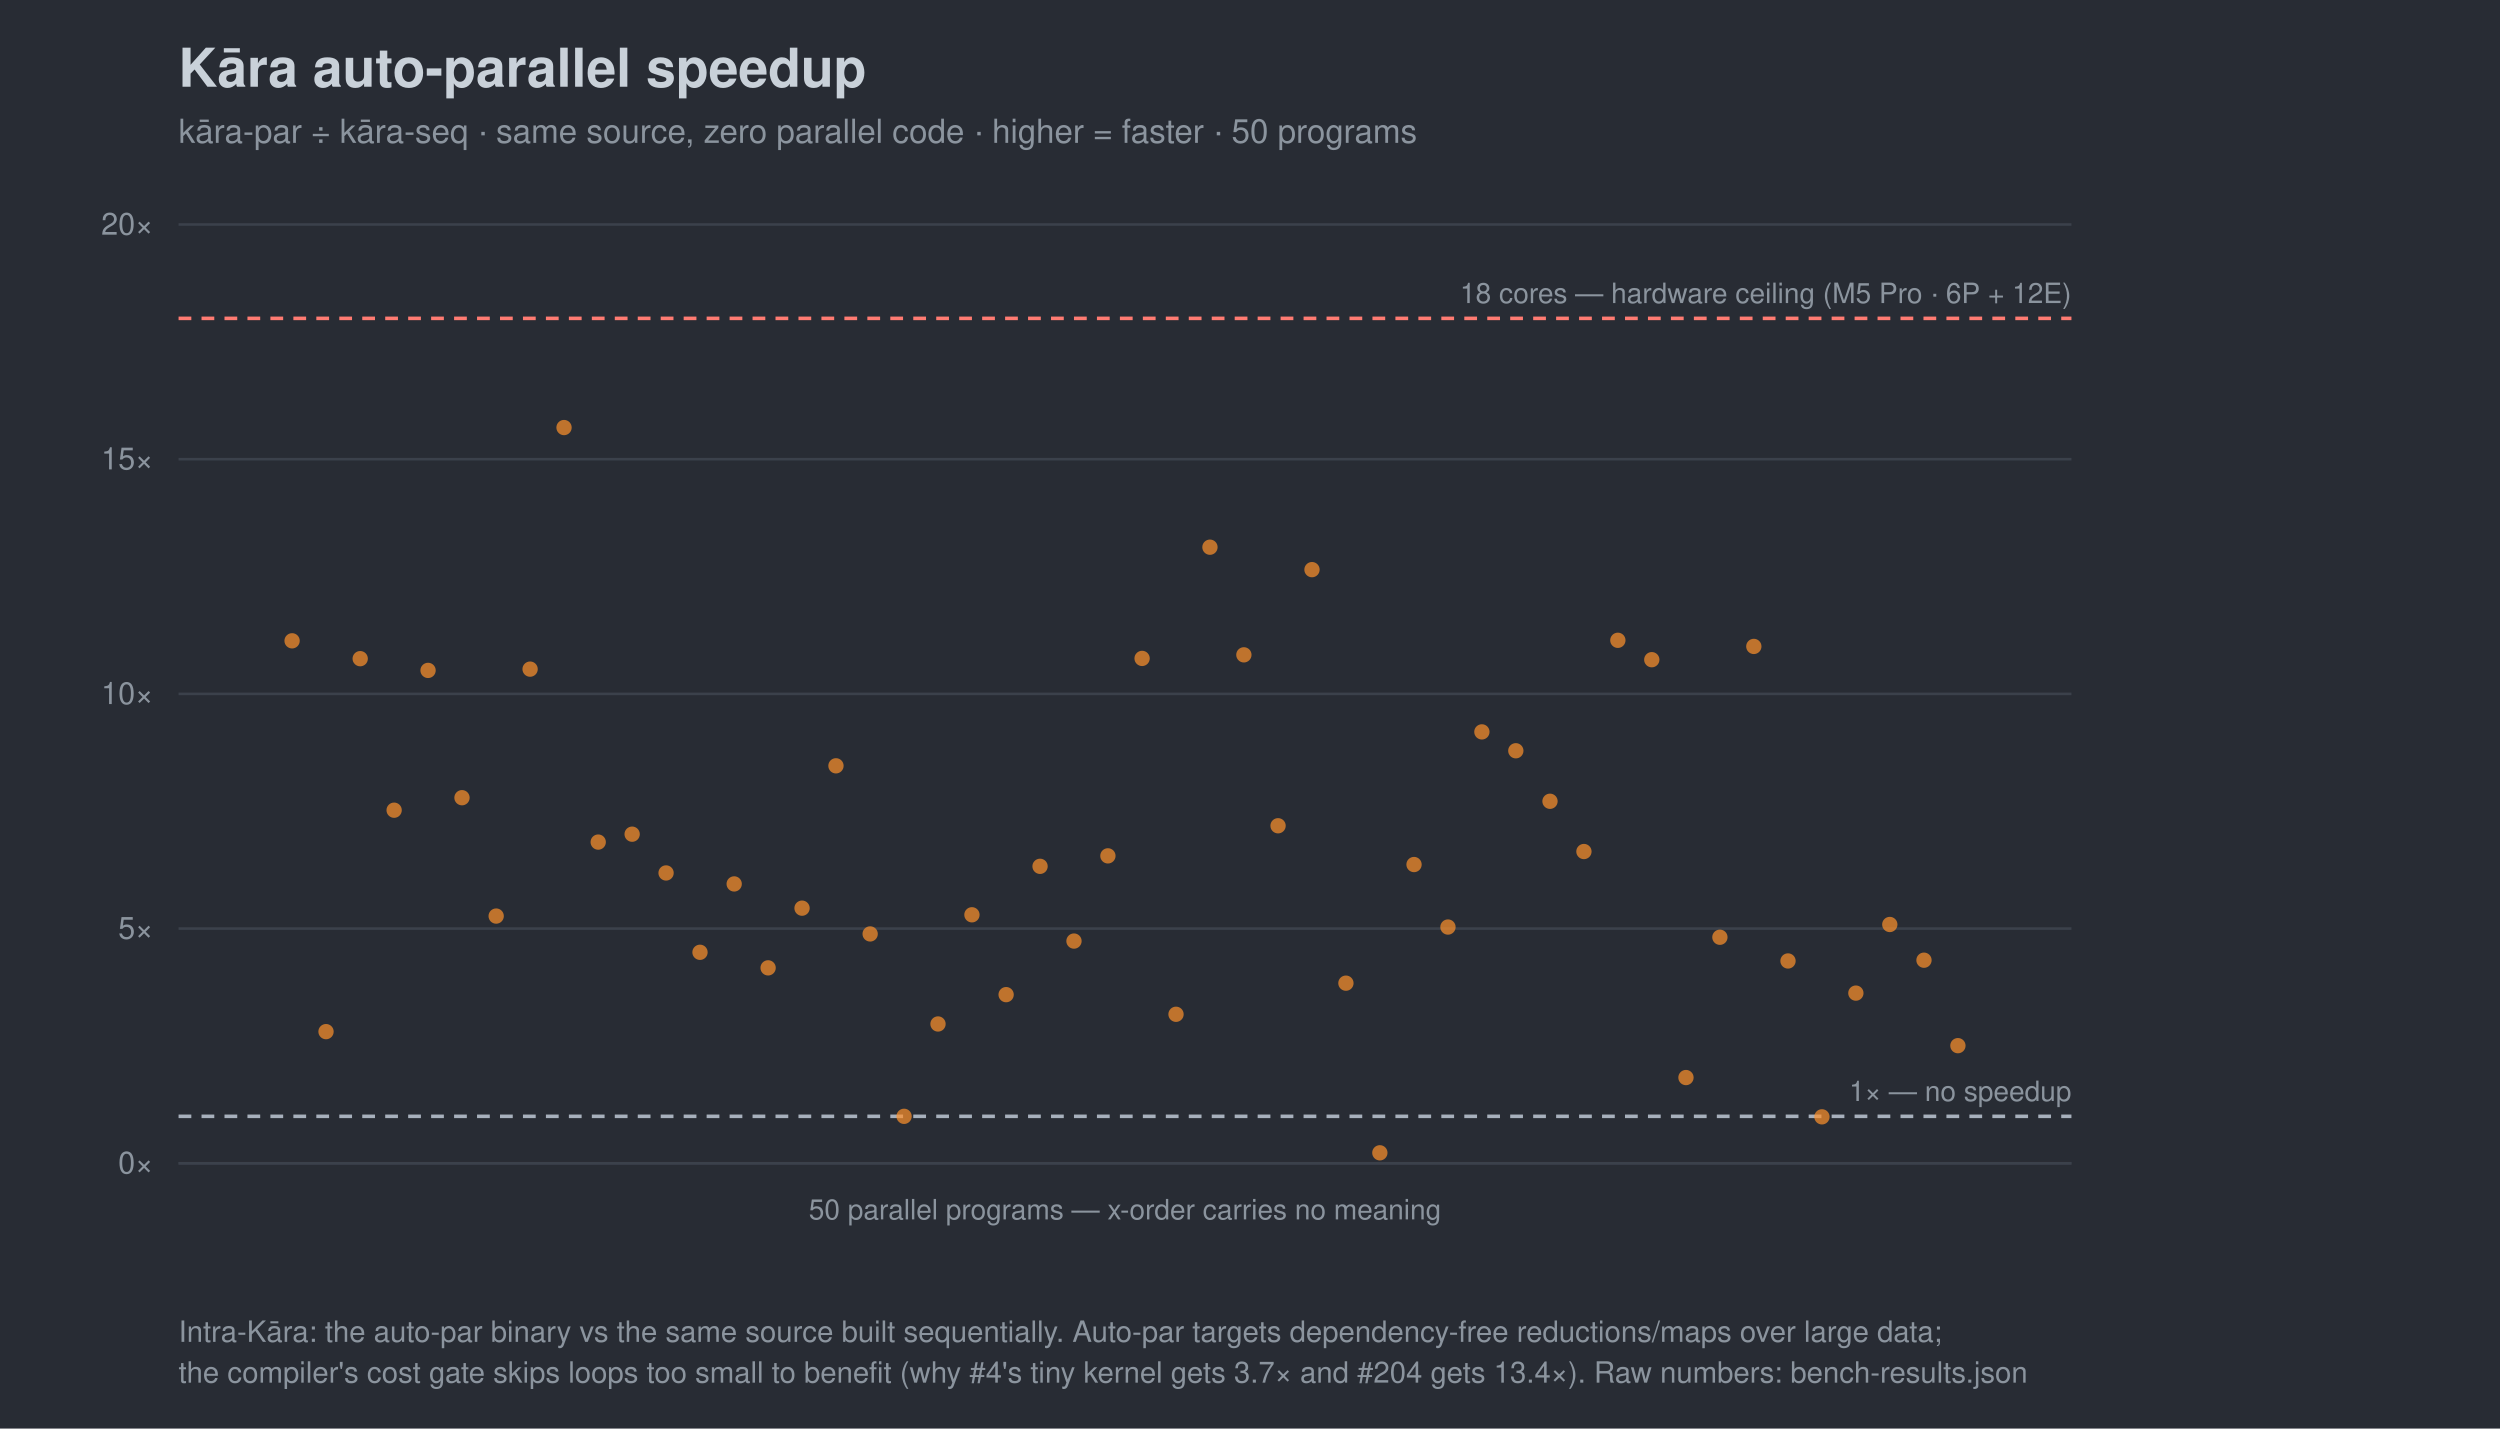
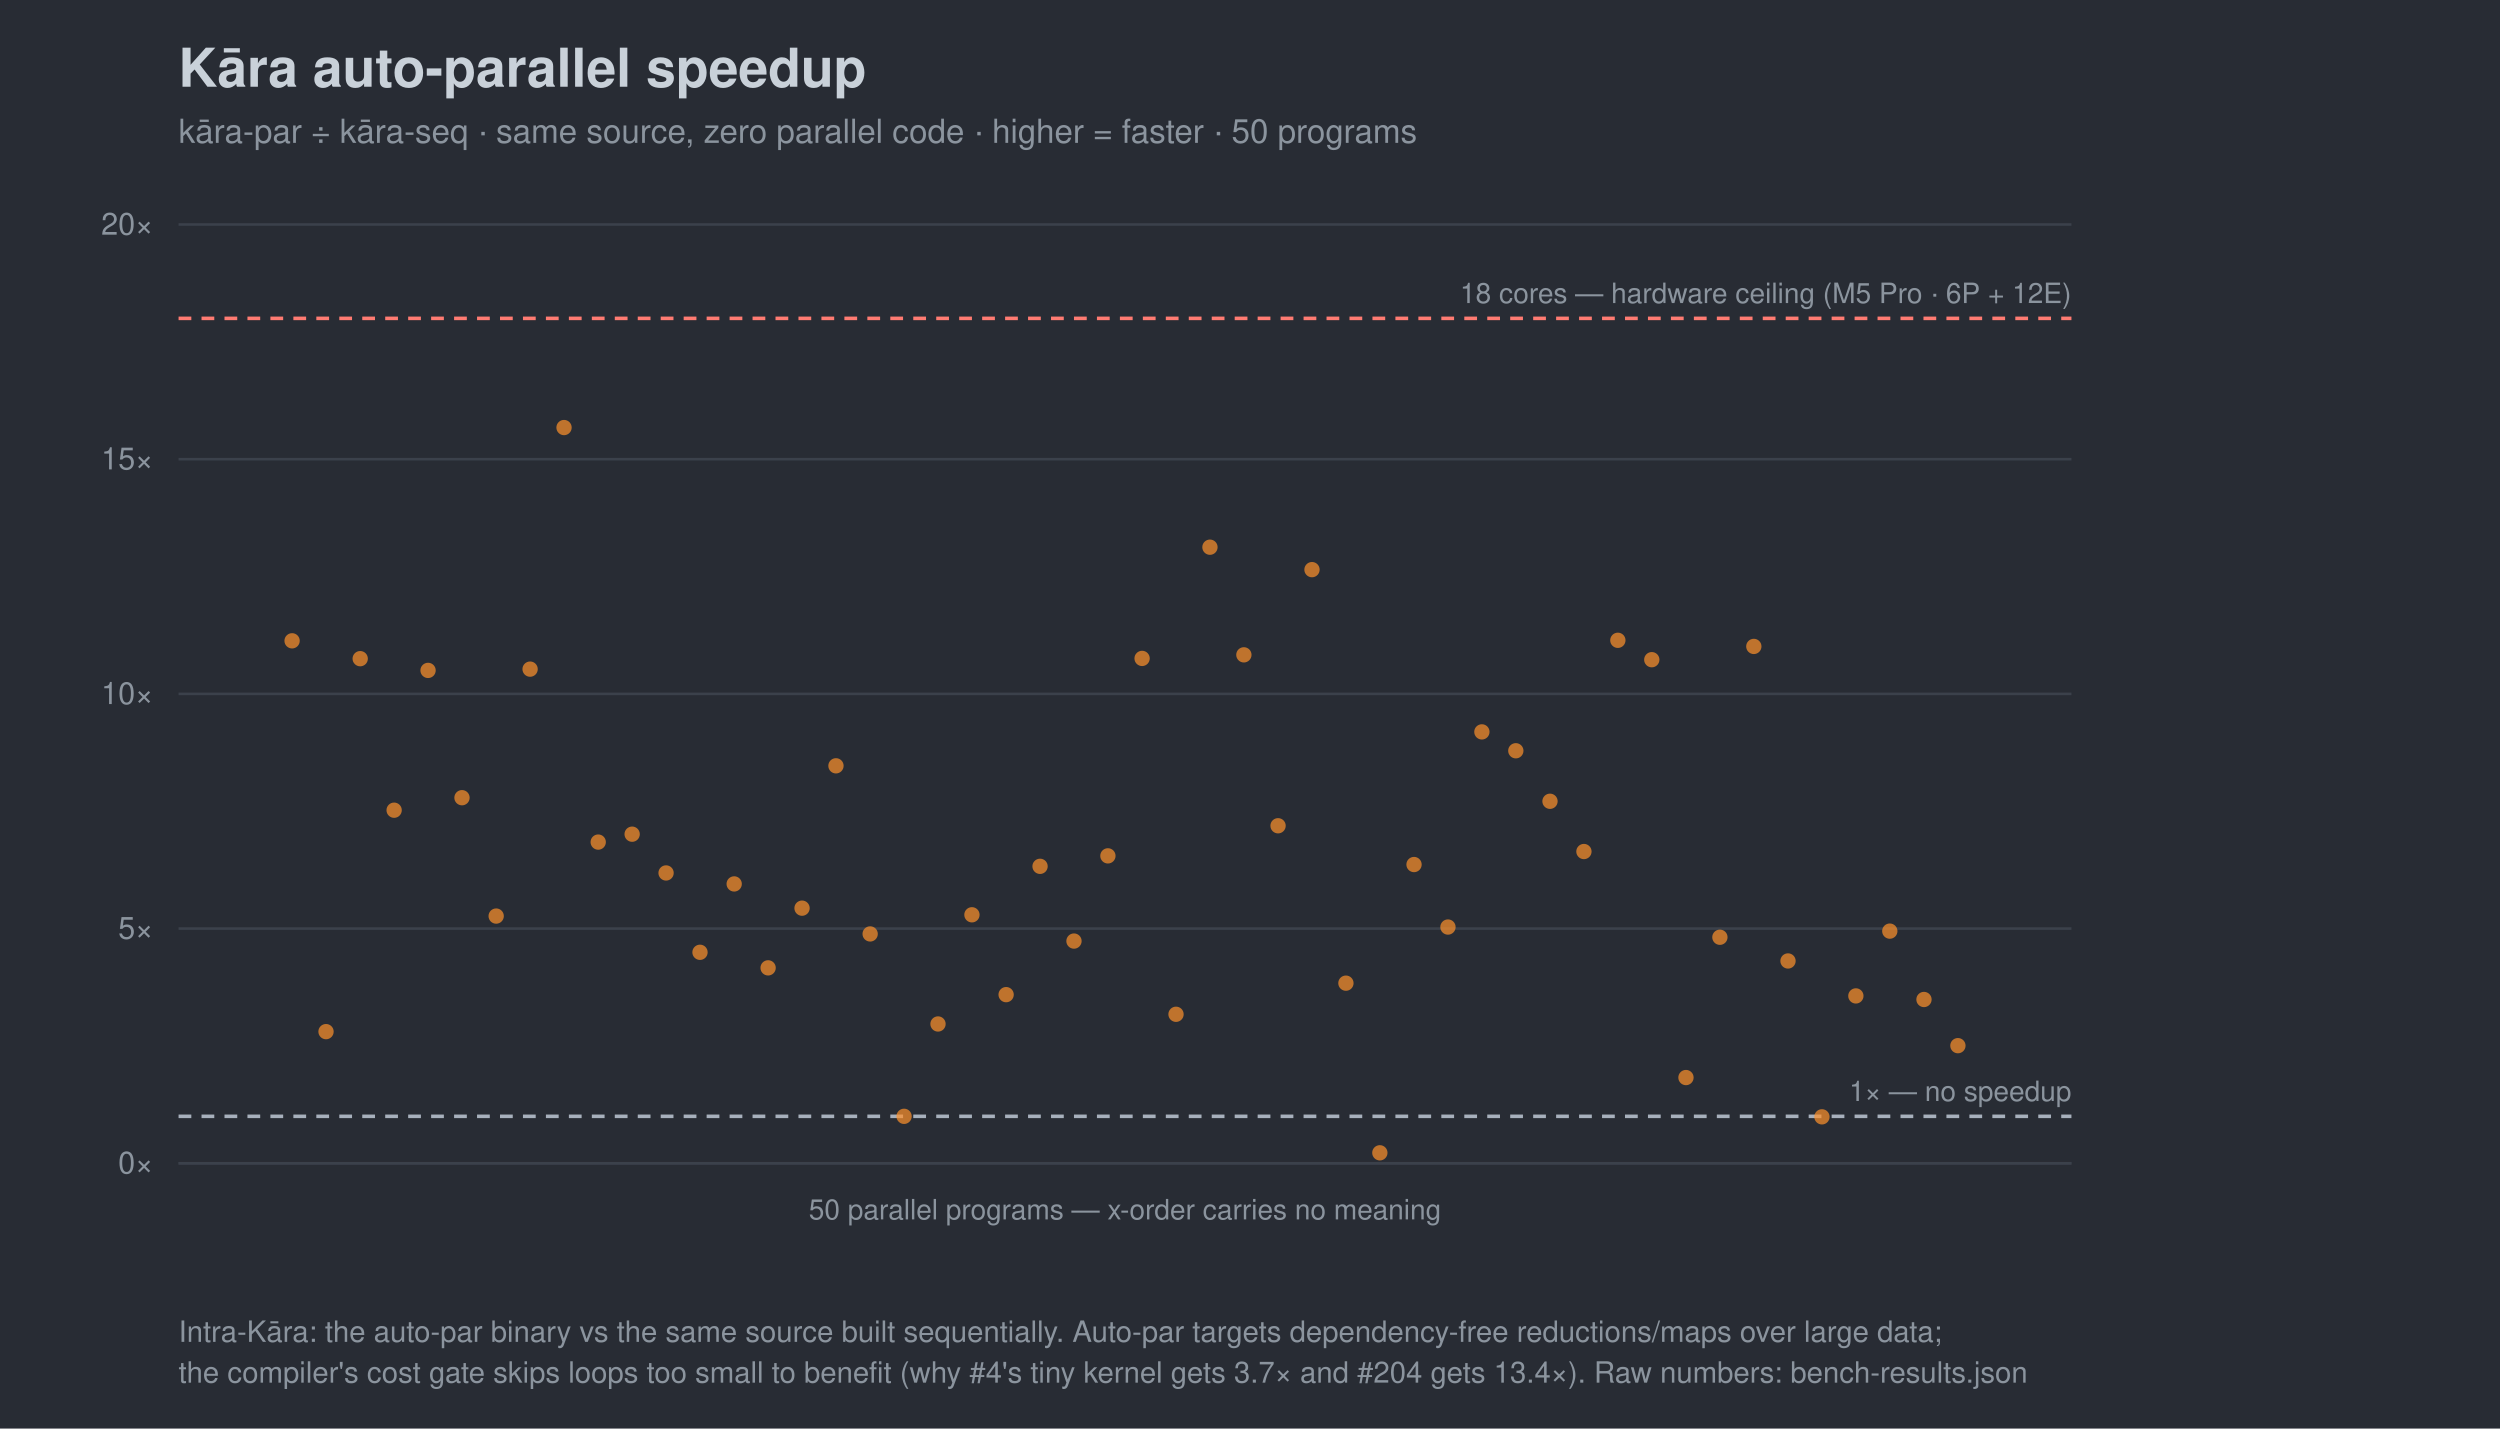
<svg xmlns="http://www.w3.org/2000/svg" width="980" height="560" viewBox="0 0 980 560" font-family="-apple-system,Segoe UI,Helvetica,Arial,sans-serif">
  <rect width="980" height="560" fill="#282c34" />
  <text x="70" y="34" font-size="21" font-weight="700" fill="#c9d1d9">Kāra auto-parallel speedup</text>
  <text x="70" y="56" font-size="13" fill="#8b949e">kāra-par ÷ kāra-seq · same source, zero parallel code · higher = faster · 50 programs</text>
  <line x1="70" y1="456.0" x2="812" y2="456.0" stroke="#3b414b" />
  <text x="60" y="460.0" font-size="12" text-anchor="end" fill="#8b949e">0×</text>
  <line x1="70" y1="364.0" x2="812" y2="364.0" stroke="#3b414b" />
  <text x="60" y="368.0" font-size="12" text-anchor="end" fill="#8b949e">5×</text>
  <line x1="70" y1="272.0" x2="812" y2="272.0" stroke="#3b414b" />
  <text x="60" y="276.0" font-size="12" text-anchor="end" fill="#8b949e">10×</text>
  <line x1="70" y1="180.0" x2="812" y2="180.0" stroke="#3b414b" />
  <text x="60" y="184.0" font-size="12" text-anchor="end" fill="#8b949e">15×</text>
  <line x1="70" y1="88.0" x2="812" y2="88.0" stroke="#3b414b" />
  <text x="60" y="92.0" font-size="12" text-anchor="end" fill="#8b949e">20×</text>
  <line x1="70" y1="437.6" x2="812" y2="437.6" stroke="#a7b0bc" stroke-width="1.4" stroke-dasharray="5 4" />
  <text x="812" y="431.6" font-size="11" text-anchor="end" fill="#8b949e">1× — no speedup</text>
  <line x1="70" y1="124.8" x2="812" y2="124.8" stroke="#ff7b72" stroke-width="1.4" stroke-dasharray="5 4" />
  <text x="812" y="118.8" font-size="11" text-anchor="end" fill="#8b949e">18 cores — hardware ceiling (M5 Pro · 6P + 12E)</text>
  <line x1="70" y1="456" x2="812" y2="456" stroke="#3b414b" />
  <text x="441.0" y="478" font-size="11" text-anchor="middle" fill="#8b949e">50 parallel programs — x-order carries no meaning</text>
  <circle cx="114.5" cy="251.2" r="3.0" fill="#ff922b" opacity="0.7" />
  <circle cx="127.8" cy="404.4" r="3.0" fill="#ff922b" opacity="0.7" />
  <circle cx="141.2" cy="258.2" r="3.0" fill="#ff922b" opacity="0.7" />
  <circle cx="154.5" cy="317.6" r="3.0" fill="#ff922b" opacity="0.7" />
  <circle cx="167.8" cy="262.8" r="3.0" fill="#ff922b" opacity="0.7" />
  <circle cx="181.1" cy="312.7" r="3.0" fill="#ff922b" opacity="0.7" />
  <circle cx="194.5" cy="359.1" r="3.0" fill="#ff922b" opacity="0.7" />
  <circle cx="207.8" cy="262.3" r="3.0" fill="#ff922b" opacity="0.7" />
  <circle cx="221.1" cy="167.6" r="3.0" fill="#ff922b" opacity="0.7" />
  <circle cx="234.5" cy="330.1" r="3.0" fill="#ff922b" opacity="0.7" />
  <circle cx="247.8" cy="327.0" r="3.0" fill="#ff922b" opacity="0.7" />
  <circle cx="261.1" cy="342.2" r="3.0" fill="#ff922b" opacity="0.7" />
  <circle cx="274.4" cy="373.3" r="3.0" fill="#ff922b" opacity="0.7" />
  <circle cx="287.8" cy="346.5" r="3.0" fill="#ff922b" opacity="0.7" />
  <circle cx="301.1" cy="379.4" r="3.0" fill="#ff922b" opacity="0.7" />
  <circle cx="314.4" cy="356.0" r="3.0" fill="#ff922b" opacity="0.7" />
  <circle cx="327.7" cy="300.2" r="3.0" fill="#ff922b" opacity="0.7" />
  <circle cx="341.1" cy="366.1" r="3.0" fill="#ff922b" opacity="0.7" />
  <circle cx="354.4" cy="437.6" r="3.0" fill="#ff922b" opacity="0.7" />
  <circle cx="367.7" cy="401.4" r="3.0" fill="#ff922b" opacity="0.7" />
  <circle cx="381.0" cy="358.6" r="3.0" fill="#ff922b" opacity="0.7" />
  <circle cx="394.4" cy="389.9" r="3.0" fill="#ff922b" opacity="0.7" />
  <circle cx="407.7" cy="339.6" r="3.0" fill="#ff922b" opacity="0.7" />
  <circle cx="421.0" cy="368.9" r="3.0" fill="#ff922b" opacity="0.7" />
  <circle cx="434.3" cy="335.5" r="3.0" fill="#ff922b" opacity="0.7" />
  <circle cx="447.7" cy="258.1" r="3.0" fill="#ff922b" opacity="0.7" />
  <circle cx="461.0" cy="397.6" r="3.0" fill="#ff922b" opacity="0.7" />
  <circle cx="474.3" cy="214.5" r="3.0" fill="#ff922b" opacity="0.7" />
  <circle cx="487.6" cy="256.7" r="3.0" fill="#ff922b" opacity="0.7" />
  <circle cx="501.0" cy="323.7" r="3.0" fill="#ff922b" opacity="0.7" />
  <circle cx="514.3" cy="223.3" r="3.0" fill="#ff922b" opacity="0.7" />
  <circle cx="527.6" cy="385.4" r="3.0" fill="#ff922b" opacity="0.7" />
  <circle cx="540.9" cy="451.9" r="3.0" fill="#ff922b" opacity="0.7" />
  <circle cx="554.3" cy="338.9" r="3.0" fill="#ff922b" opacity="0.7" />
  <circle cx="567.6" cy="363.4" r="3.0" fill="#ff922b" opacity="0.7" />
  <circle cx="580.9" cy="286.9" r="3.0" fill="#ff922b" opacity="0.7" />
  <circle cx="594.2" cy="294.3" r="3.0" fill="#ff922b" opacity="0.7" />
  <circle cx="607.6" cy="314.1" r="3.0" fill="#ff922b" opacity="0.7" />
  <circle cx="620.9" cy="333.8" r="3.0" fill="#ff922b" opacity="0.7" />
  <circle cx="634.2" cy="251.0" r="3.0" fill="#ff922b" opacity="0.7" />
  <circle cx="647.5" cy="258.6" r="3.0" fill="#ff922b" opacity="0.7" />
  <circle cx="660.9" cy="422.4" r="3.0" fill="#ff922b" opacity="0.7" />
  <circle cx="674.2" cy="367.4" r="3.0" fill="#ff922b" opacity="0.7" />
  <circle cx="687.5" cy="253.4" r="3.0" fill="#ff922b" opacity="0.7" />
  <circle cx="700.9" cy="376.7" r="3.0" fill="#ff922b" opacity="0.7" />
  <circle cx="714.2" cy="437.8" r="3.0" fill="#ff922b" opacity="0.7" />
-   <circle cx="727.5" cy="389.3" r="3.0" fill="#ff922b" opacity="0.7" />
-   <circle cx="740.8" cy="362.4" r="3.0" fill="#ff922b" opacity="0.7" />
-   <circle cx="754.2" cy="376.4" r="3.0" fill="#ff922b" opacity="0.7" />
+   <circle cx="727.5" cy="390.4" r="3.0" fill="#ff922b" opacity="0.7" />
+   <circle cx="740.8" cy="365.0" r="3.0" fill="#ff922b" opacity="0.7" />
+   <circle cx="754.2" cy="391.8" r="3.0" fill="#ff922b" opacity="0.7" />
  <circle cx="767.5" cy="409.9" r="3.0" fill="#ff922b" opacity="0.7" />
  <text x="70" y="526" font-size="11.5" fill="#8b949e">Intra-Kāra: the auto-par binary vs the same source built sequentially. Auto-par targets dependency-free reductions/maps over large data;</text>
  <text x="70" y="542" font-size="11.5" fill="#8b949e">the compiler's cost gate skips loops too small to benefit (why #4's tiny kernel gets 3.7× and #204 gets 13.4×). Raw numbers: bench-results.json</text>
</svg>
